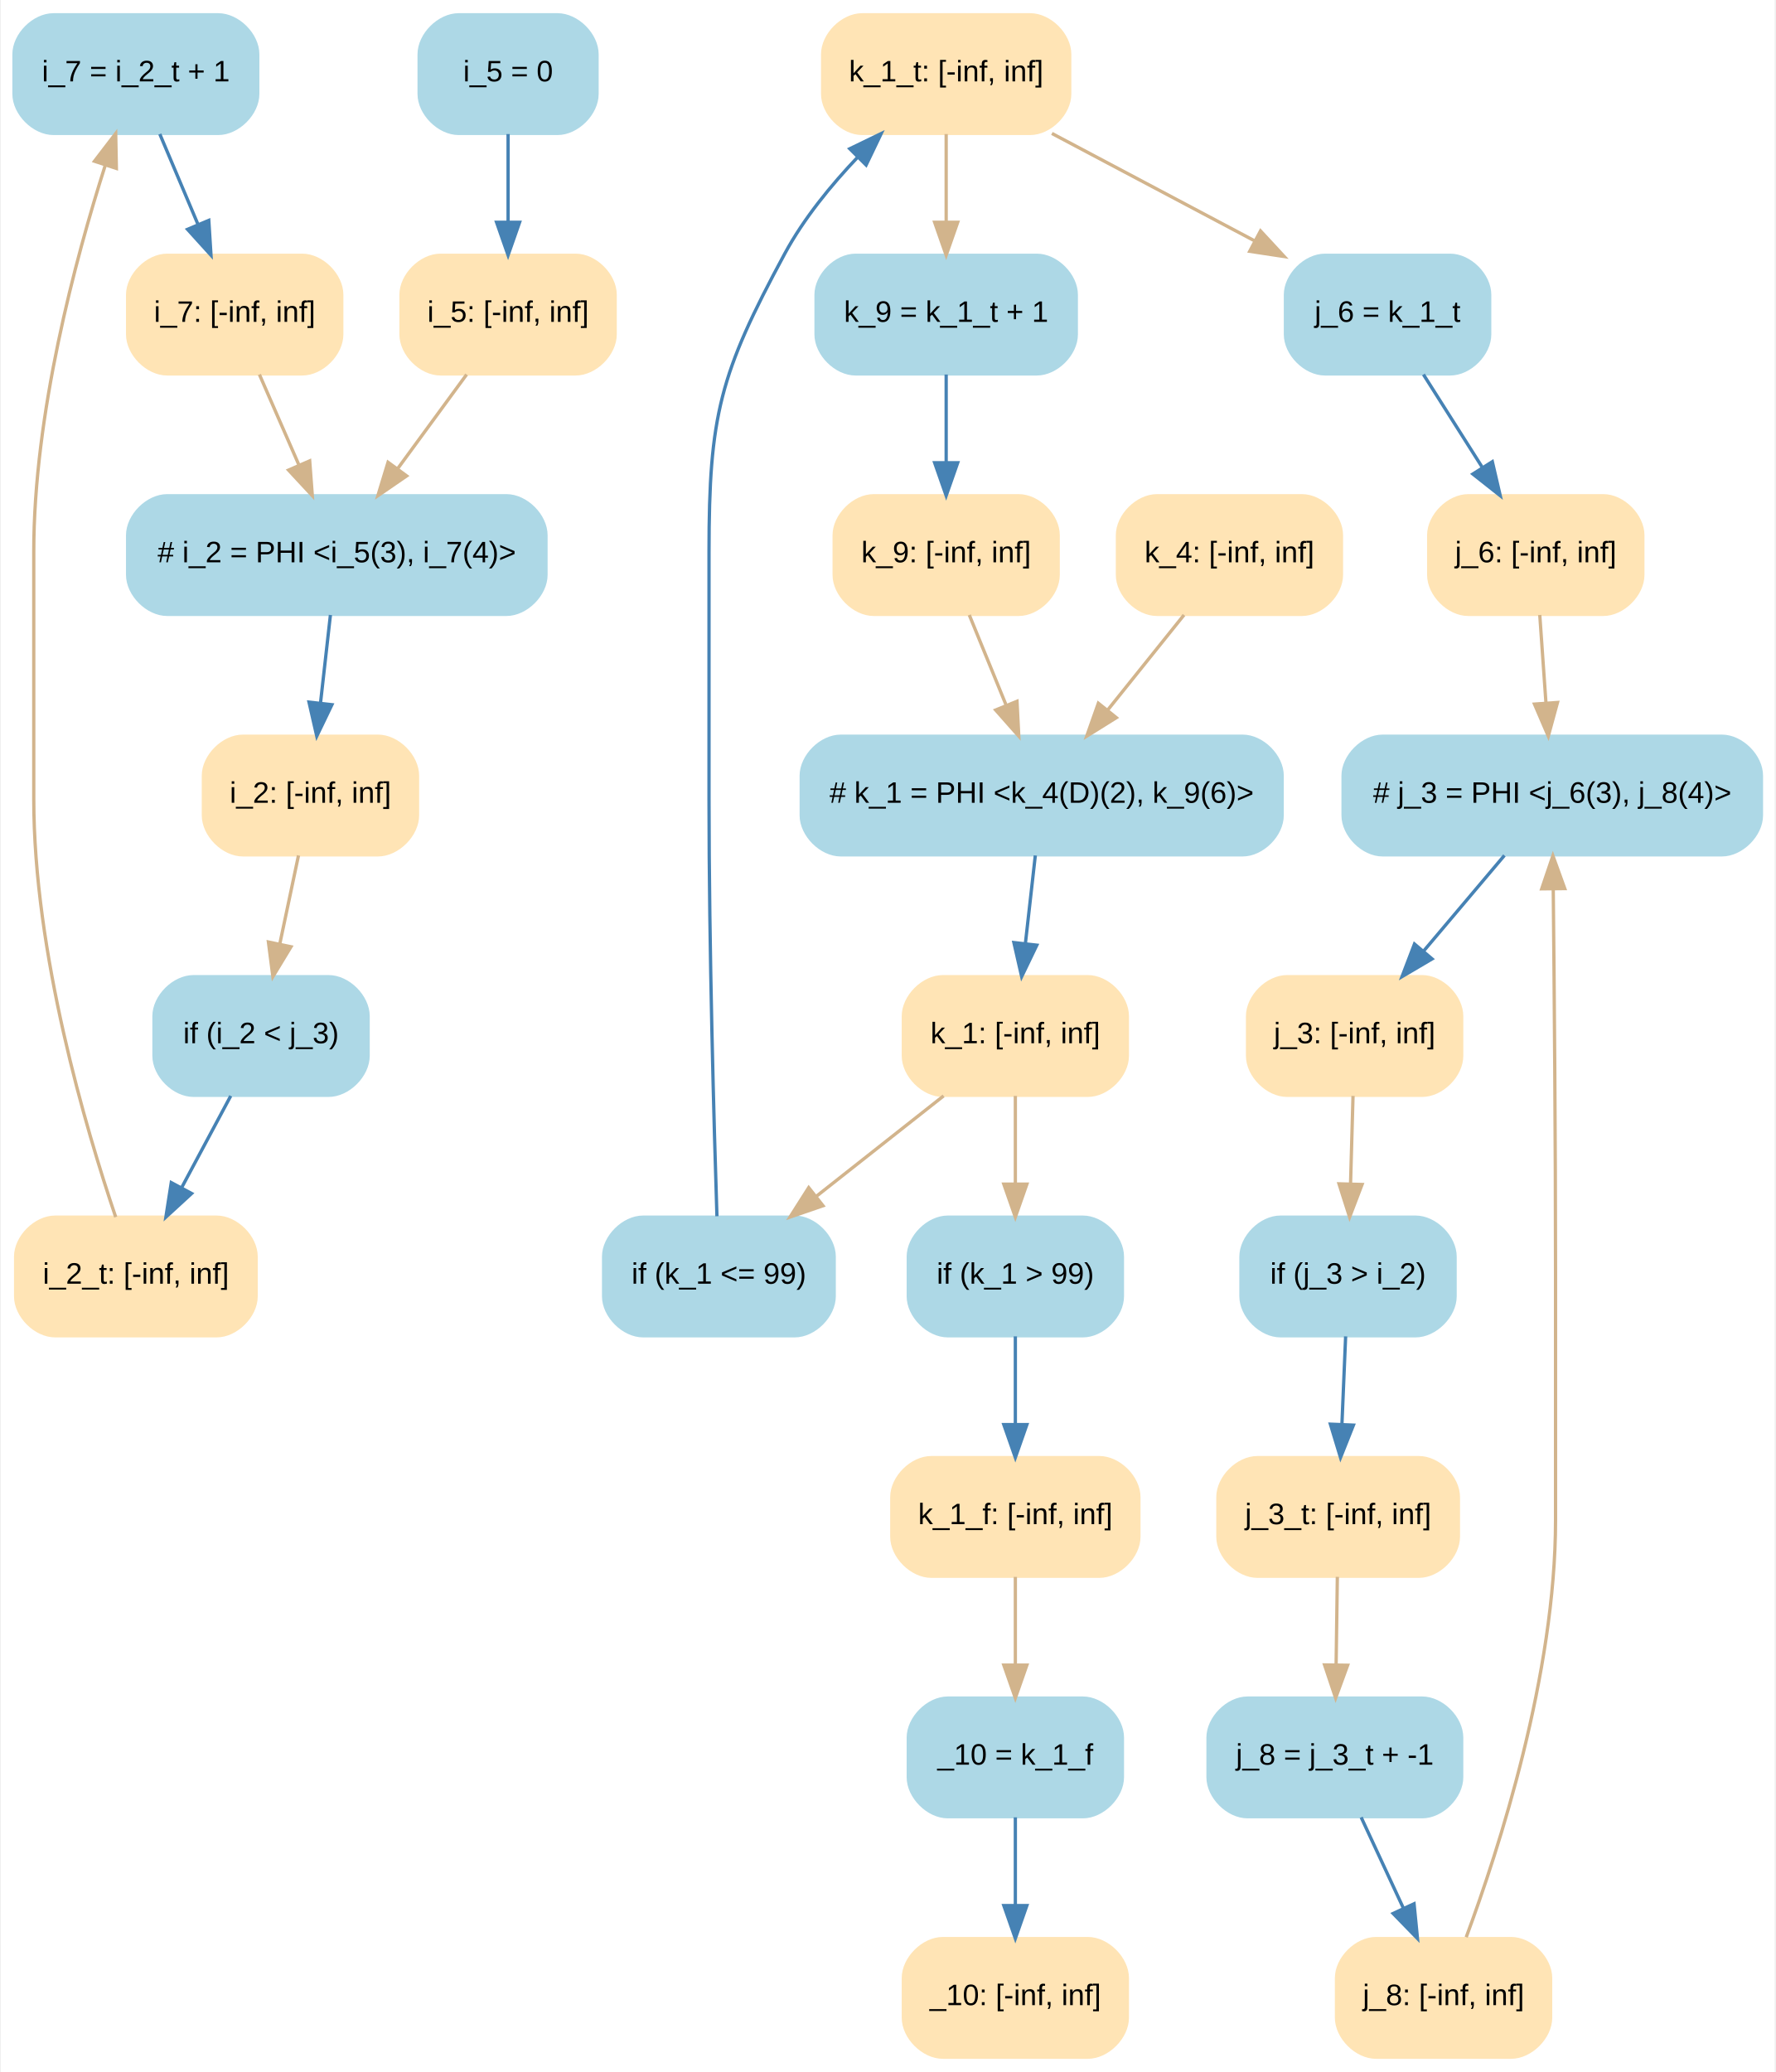
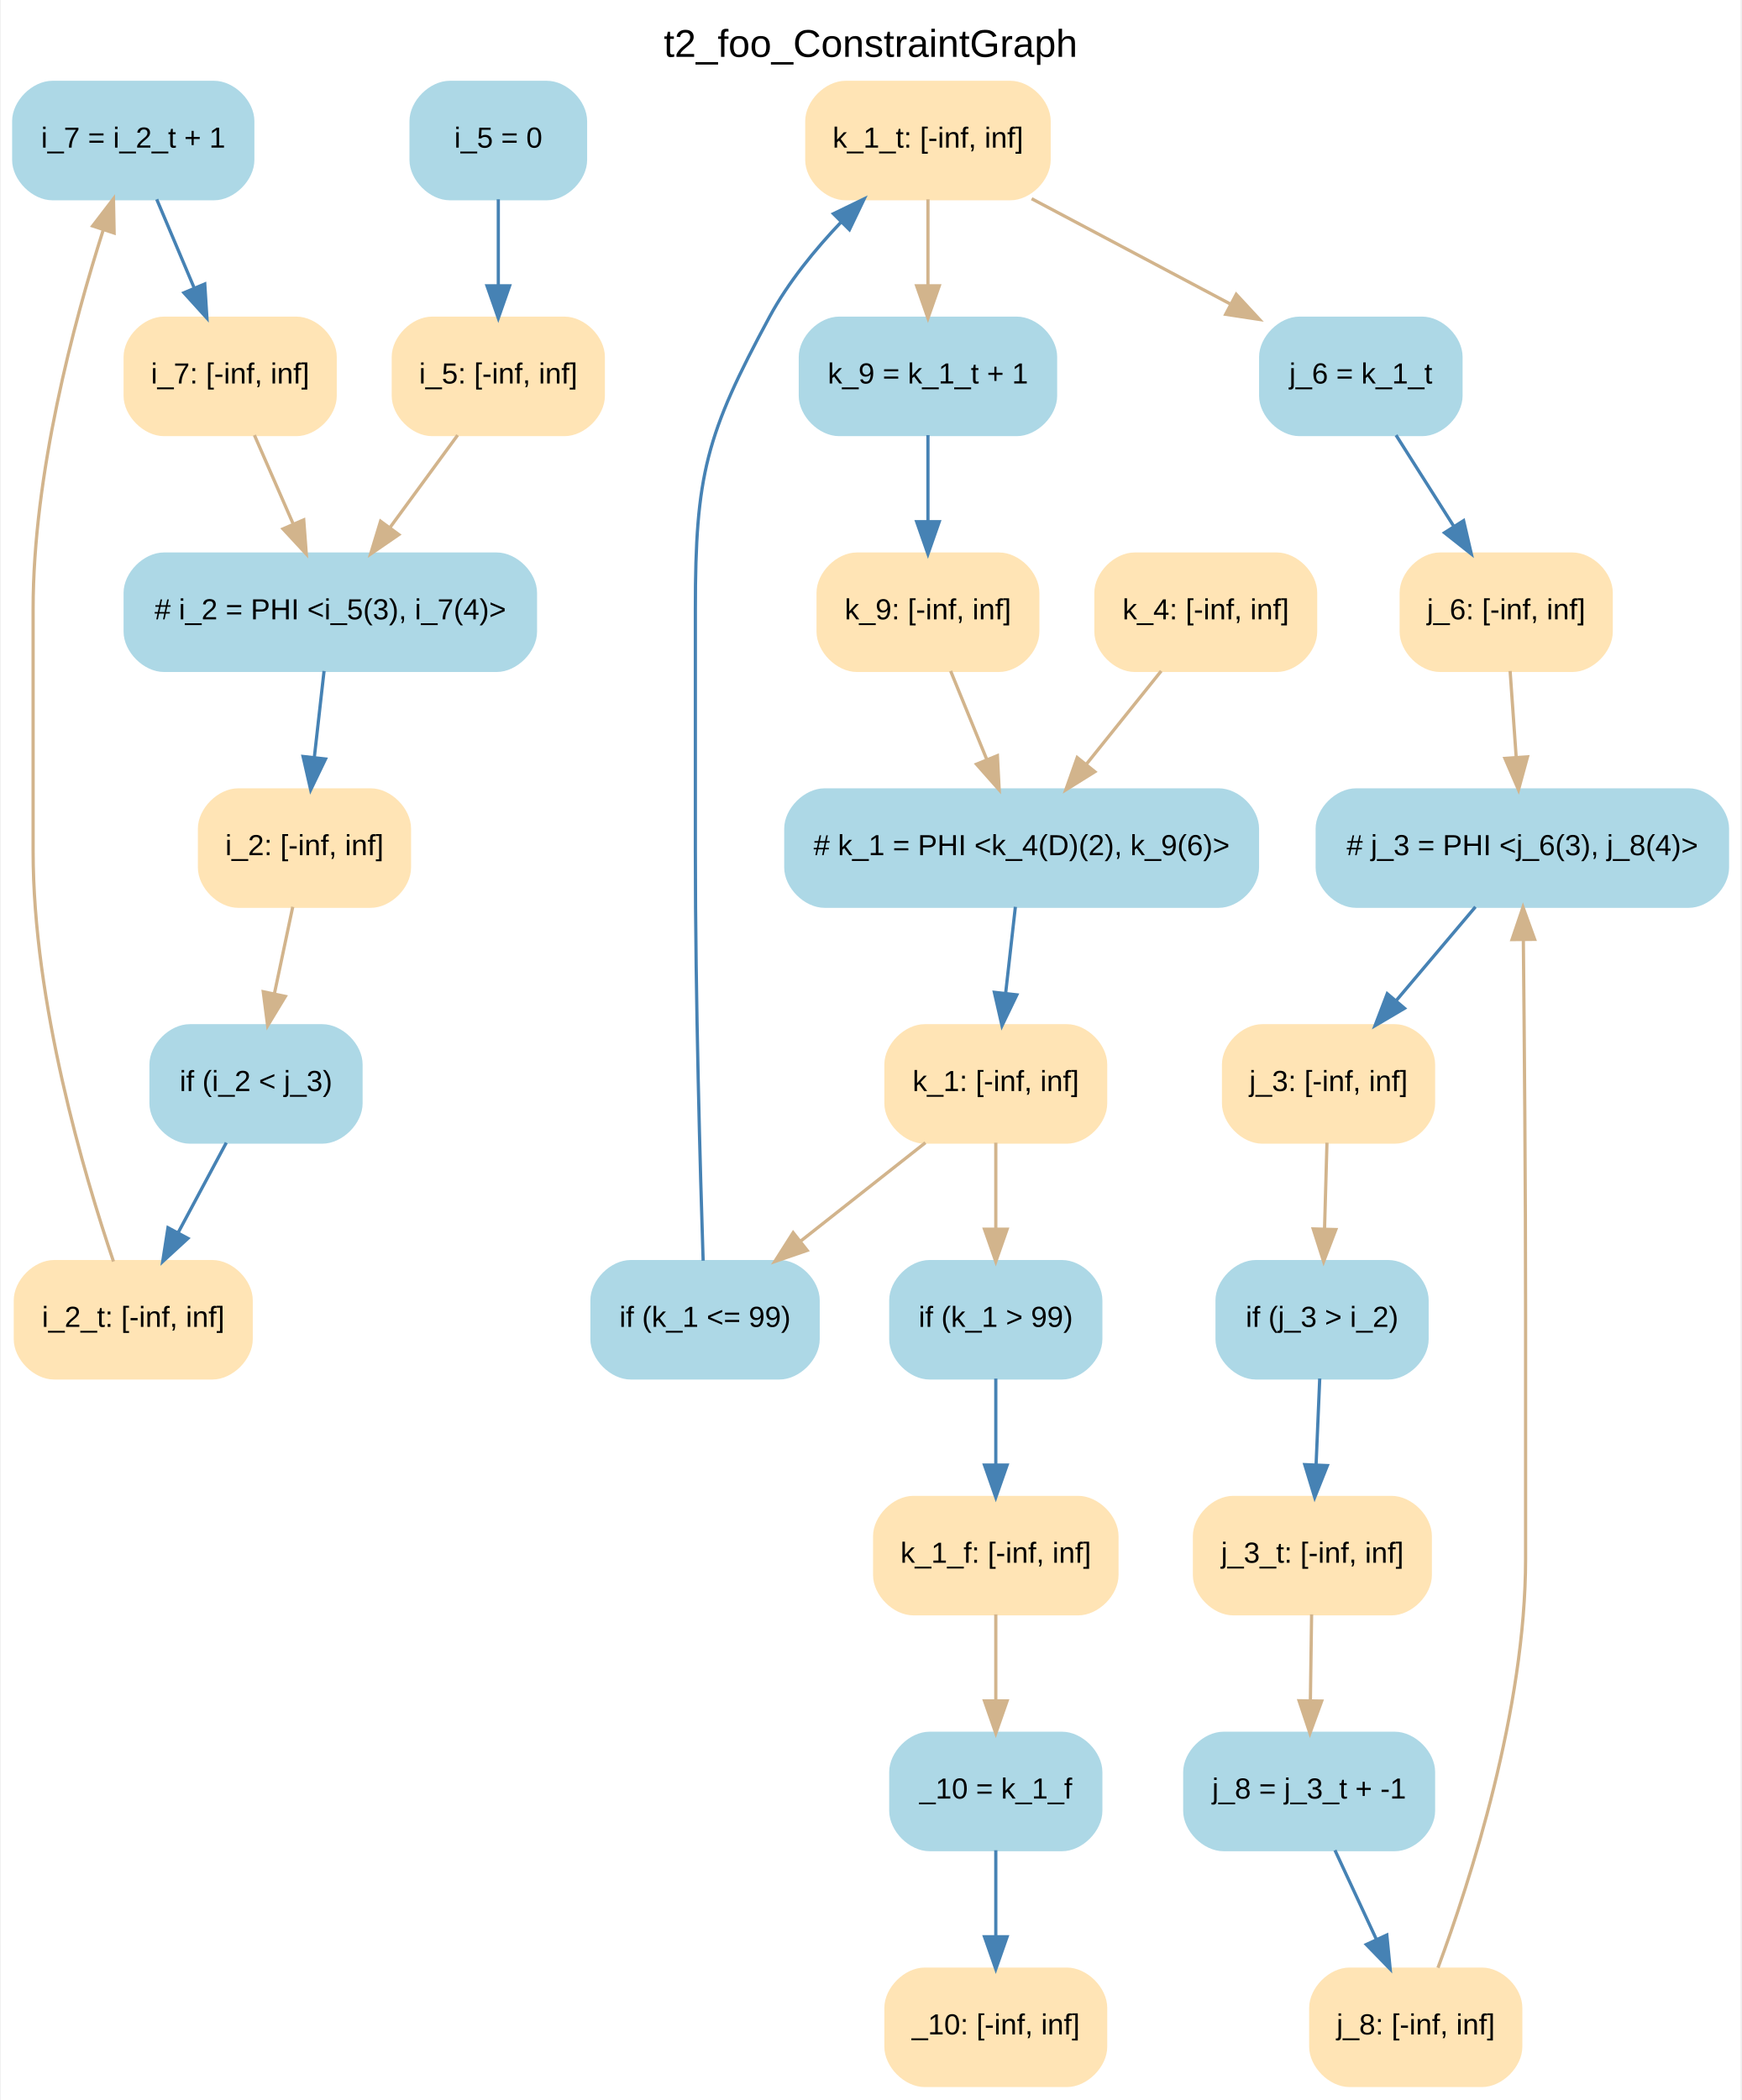
- <svg xmlns="http://www.w3.org/2000/svg" width="539pt" height="629pt" viewBox="0.00 0.00 538.50 629.00">
-   <g id="graph0" class="graph" transform="scale(1 1) rotate(0) translate(4 625)">
-     <polygon fill="white" stroke="none" points="-4,4 -4,-625 534.5,-625 534.5,4 -4,4" />
+ <svg xmlns="http://www.w3.org/2000/svg" width="539pt" height="650pt" viewBox="0.00 0.00 538.50 650.00">
+   <g id="graph0" class="graph" transform="scale(1 1) rotate(0) translate(4 646)">
+     <polygon fill="white" stroke="none" points="-4,4 -4,-646 534.5,-646 534.5,4 -4,4" />
+     <text text-anchor="middle" x="265.25" y="-628.4" font-family="Arial" font-size="12.00">t2_foo_ConstraintGraph</text>
    <g id="node1" class="node">
      <path fill="lightblue" stroke="lightblue" d="M12,-584.5C12,-584.5 62,-584.5 62,-584.5 68,-584.5 74,-590.5 74,-596.5 74,-596.5 74,-608.5 74,-608.5 74,-614.5 68,-620.5 62,-620.5 62,-620.5 12,-620.5 12,-620.5 6,-620.5 0,-614.5 0,-608.5 0,-608.5 0,-596.5 0,-596.5 0,-590.5 6,-584.5 12,-584.5" />
      <text text-anchor="middle" x="37" y="-600.3" font-family="Arial" font-size="9.00">i_7 = i_2_t + 1</text>
    </g>
    <g id="node2" class="node">
      <path fill="moccasin" stroke="moccasin" d="M46.5,-511.5C46.5,-511.5 87.5,-511.5 87.5,-511.5 93.5,-511.5 99.5,-517.5 99.5,-523.5 99.5,-523.5 99.5,-535.5 99.5,-535.5 99.5,-541.5 93.5,-547.5 87.5,-547.5 87.5,-547.5 46.5,-547.5 46.5,-547.5 40.5,-547.5 34.5,-541.5 34.5,-535.5 34.5,-535.5 34.5,-523.5 34.5,-523.5 34.5,-517.5 40.5,-511.5 46.5,-511.5" />
      <text text-anchor="middle" x="67" y="-527.3" font-family="Arial" font-size="9.00">i_7: [-inf, inf]</text>
    </g>
    <g id="edge1" class="edge">
      <path fill="none" stroke="steelblue" d="M44.262,-584.313C47.726,-576.115 51.948,-566.123 55.809,-556.985" />
      <polygon fill="steelblue" stroke="steelblue" points="59.136,-558.103 59.805,-547.529 52.688,-555.378 59.136,-558.103" />
    </g>
    <g id="node19" class="node">
      <path fill="lightblue" stroke="lightblue" d="M46.5,-438.5C46.5,-438.5 149.5,-438.5 149.5,-438.5 155.5,-438.5 161.5,-444.5 161.5,-450.5 161.5,-450.5 161.5,-462.5 161.5,-462.5 161.5,-468.5 155.5,-474.5 149.5,-474.5 149.5,-474.5 46.5,-474.5 46.5,-474.5 40.5,-474.5 34.5,-468.5 34.5,-462.5 34.5,-462.5 34.5,-450.5 34.5,-450.5 34.5,-444.5 40.5,-438.5 46.5,-438.5" />
      <text text-anchor="middle" x="98" y="-454.3" font-family="Arial" font-size="9.00"># i_2 = PHI &lt;i_5(3), i_7(4)&gt;</text>
    </g>
    <g id="edge16" class="edge">
      <path fill="none" stroke="tan" d="M74.504,-511.313C78.084,-503.115 82.446,-493.123 86.436,-483.985" />
      <polygon fill="tan" stroke="tan" points="89.771,-485.094 90.565,-474.529 83.356,-482.293 89.771,-485.094" />
    </g>
    <g id="node3" class="node">
      <path fill="lightblue" stroke="lightblue" d="M415.5,-365.5C415.5,-365.5 518.5,-365.5 518.5,-365.5 524.5,-365.5 530.5,-371.5 530.5,-377.5 530.5,-377.5 530.5,-389.5 530.5,-389.5 530.5,-395.5 524.5,-401.5 518.5,-401.5 518.5,-401.5 415.5,-401.5 415.5,-401.5 409.5,-401.5 403.5,-395.5 403.5,-389.5 403.5,-389.5 403.5,-377.5 403.5,-377.5 403.5,-371.5 409.5,-365.5 415.5,-365.5" />
      <text text-anchor="middle" x="467" y="-381.3" font-family="Arial" font-size="9.00"># j_3 = PHI &lt;j_6(3), j_8(4)&gt;</text>
    </g>
    <g id="node4" class="node">
      <path fill="moccasin" stroke="moccasin" d="M386.5,-292.5C386.5,-292.5 427.5,-292.5 427.5,-292.5 433.5,-292.5 439.5,-298.5 439.5,-304.5 439.5,-304.5 439.5,-316.5 439.5,-316.5 439.5,-322.5 433.5,-328.5 427.5,-328.5 427.5,-328.5 386.5,-328.5 386.5,-328.5 380.5,-328.5 374.5,-322.5 374.5,-316.5 374.5,-316.5 374.5,-304.5 374.5,-304.5 374.5,-298.5 380.5,-292.5 386.5,-292.5" />
      <text text-anchor="middle" x="407" y="-308.3" font-family="Arial" font-size="9.00">j_3: [-inf, inf]</text>
    </g>
    <g id="edge2" class="edge">
      <path fill="none" stroke="steelblue" d="M452.476,-365.313C445.106,-356.592 436.02,-345.84 427.912,-336.246" />
      <polygon fill="steelblue" stroke="steelblue" points="430.518,-333.908 421.391,-328.529 425.172,-338.426 430.518,-333.908" />
    </g>
    <g id="node25" class="node">
      <path fill="lightblue" stroke="lightblue" d="M384.5,-219.5C384.5,-219.5 425.5,-219.5 425.5,-219.5 431.5,-219.5 437.5,-225.5 437.5,-231.5 437.5,-231.5 437.5,-243.5 437.5,-243.5 437.5,-249.5 431.5,-255.5 425.5,-255.5 425.5,-255.5 384.5,-255.5 384.5,-255.5 378.5,-255.5 372.5,-249.5 372.5,-243.5 372.5,-243.5 372.5,-231.5 372.5,-231.5 372.5,-225.5 378.5,-219.5 384.5,-219.5" />
      <text text-anchor="middle" x="405" y="-235.3" font-family="Arial" font-size="9.00">if (j_3 &gt; i_2)</text>
    </g>
    <g id="edge15" class="edge">
      <path fill="none" stroke="tan" d="M406.516,-292.313C406.29,-284.289 406.015,-274.547 405.763,-265.569" />
      <polygon fill="tan" stroke="tan" points="409.26,-265.426 405.48,-255.529 402.263,-265.623 409.26,-265.426" />
    </g>
    <g id="node5" class="node">
      <path fill="lightblue" stroke="lightblue" d="M283.5,-219.5C283.5,-219.5 324.5,-219.5 324.5,-219.5 330.5,-219.5 336.5,-225.5 336.5,-231.5 336.5,-231.5 336.5,-243.5 336.5,-243.5 336.5,-249.5 330.5,-255.5 324.5,-255.5 324.5,-255.5 283.5,-255.5 283.5,-255.5 277.5,-255.5 271.5,-249.5 271.5,-243.5 271.5,-243.5 271.5,-231.5 271.5,-231.5 271.5,-225.5 277.5,-219.5 283.5,-219.5" />
      <text text-anchor="middle" x="304" y="-235.3" font-family="Arial" font-size="9.00">if (k_1 &gt; 99)</text>
    </g>
    <g id="node6" class="node">
      <path fill="moccasin" stroke="moccasin" d="M278.5,-146.5C278.5,-146.5 329.5,-146.5 329.5,-146.5 335.5,-146.5 341.5,-152.5 341.5,-158.5 341.5,-158.5 341.5,-170.5 341.5,-170.5 341.5,-176.5 335.5,-182.5 329.5,-182.5 329.5,-182.5 278.5,-182.5 278.5,-182.5 272.5,-182.5 266.5,-176.5 266.5,-170.5 266.5,-170.5 266.5,-158.5 266.5,-158.5 266.5,-152.5 272.5,-146.5 278.5,-146.5" />
      <text text-anchor="middle" x="304" y="-162.3" font-family="Arial" font-size="9.00">k_1_f: [-inf, inf]</text>
    </g>
    <g id="edge3" class="edge">
      <path fill="none" stroke="steelblue" d="M304,-219.313C304,-211.289 304,-201.547 304,-192.569" />
      <polygon fill="steelblue" stroke="steelblue" points="307.5,-192.529 304,-182.529 300.5,-192.529 307.5,-192.529" />
    </g>
    <g id="node11" class="node">
      <path fill="lightblue" stroke="lightblue" d="M283.5,-73.5C283.5,-73.5 324.5,-73.5 324.5,-73.5 330.5,-73.5 336.5,-79.5 336.5,-85.5 336.5,-85.5 336.5,-97.5 336.5,-97.5 336.5,-103.5 330.5,-109.5 324.5,-109.5 324.5,-109.5 283.5,-109.5 283.5,-109.5 277.5,-109.5 271.5,-103.5 271.5,-97.5 271.5,-97.5 271.5,-85.5 271.5,-85.5 271.5,-79.5 277.5,-73.5 283.5,-73.5" />
      <text text-anchor="middle" x="304" y="-89.3" font-family="Arial" font-size="9.00">_10 = k_1_f</text>
    </g>
    <g id="edge20" class="edge">
      <path fill="none" stroke="tan" d="M304,-146.313C304,-138.289 304,-128.547 304,-119.569" />
      <polygon fill="tan" stroke="tan" points="307.5,-119.529 304,-109.529 300.5,-119.529 307.5,-119.529" />
    </g>
    <g id="node7" class="node">
      <path fill="lightblue" stroke="lightblue" d="M255.5,-511.5C255.5,-511.5 310.5,-511.5 310.5,-511.5 316.5,-511.5 322.5,-517.5 322.5,-523.5 322.5,-523.5 322.5,-535.5 322.5,-535.5 322.5,-541.5 316.5,-547.5 310.5,-547.5 310.5,-547.5 255.5,-547.5 255.5,-547.5 249.5,-547.5 243.5,-541.5 243.5,-535.5 243.5,-535.5 243.5,-523.5 243.5,-523.5 243.5,-517.5 249.5,-511.5 255.5,-511.5" />
      <text text-anchor="middle" x="283" y="-527.3" font-family="Arial" font-size="9.00">k_9 = k_1_t + 1</text>
    </g>
    <g id="node8" class="node">
      <path fill="moccasin" stroke="moccasin" d="M261,-438.5C261,-438.5 305,-438.5 305,-438.5 311,-438.5 317,-444.5 317,-450.5 317,-450.5 317,-462.5 317,-462.5 317,-468.5 311,-474.5 305,-474.5 305,-474.5 261,-474.5 261,-474.5 255,-474.5 249,-468.5 249,-462.5 249,-462.5 249,-450.5 249,-450.5 249,-444.5 255,-438.5 261,-438.5" />
      <text text-anchor="middle" x="283" y="-454.3" font-family="Arial" font-size="9.00">k_9: [-inf, inf]</text>
    </g>
    <g id="edge4" class="edge">
      <path fill="none" stroke="steelblue" d="M283,-511.313C283,-503.289 283,-493.547 283,-484.569" />
      <polygon fill="steelblue" stroke="steelblue" points="286.5,-484.529 283,-474.529 279.5,-484.529 286.5,-484.529" />
    </g>
    <g id="node15" class="node">
      <path fill="lightblue" stroke="lightblue" d="M251,-365.5C251,-365.5 373,-365.5 373,-365.5 379,-365.5 385,-371.5 385,-377.5 385,-377.5 385,-389.5 385,-389.5 385,-395.5 379,-401.5 373,-401.5 373,-401.5 251,-401.5 251,-401.5 245,-401.5 239,-395.5 239,-389.5 239,-389.5 239,-377.5 239,-377.5 239,-371.5 245,-365.5 251,-365.5" />
      <text text-anchor="middle" x="312" y="-381.3" font-family="Arial" font-size="9.00"># k_1 = PHI &lt;k_4(D)(2), k_9(6)&gt;</text>
    </g>
    <g id="edge21" class="edge">
      <path fill="none" stroke="tan" d="M290.02,-438.313C293.368,-430.115 297.45,-420.123 301.182,-410.985" />
      <polygon fill="tan" stroke="tan" points="304.503,-412.11 305.045,-401.529 298.023,-409.463 304.503,-412.11" />
    </g>
    <g id="node9" class="node">
      <path fill="lightblue" stroke="lightblue" d="M398,-511.5C398,-511.5 436,-511.5 436,-511.5 442,-511.5 448,-517.5 448,-523.5 448,-523.5 448,-535.5 448,-535.5 448,-541.5 442,-547.5 436,-547.5 436,-547.5 398,-547.5 398,-547.5 392,-547.5 386,-541.5 386,-535.5 386,-535.5 386,-523.5 386,-523.5 386,-517.5 392,-511.5 398,-511.5" />
      <text text-anchor="middle" x="417" y="-527.3" font-family="Arial" font-size="9.00">j_6 = k_1_t</text>
    </g>
    <g id="node10" class="node">
      <path fill="moccasin" stroke="moccasin" d="M441.5,-438.5C441.5,-438.5 482.5,-438.5 482.5,-438.5 488.5,-438.5 494.5,-444.5 494.5,-450.5 494.5,-450.5 494.5,-462.5 494.5,-462.5 494.5,-468.5 488.5,-474.5 482.5,-474.5 482.5,-474.5 441.5,-474.5 441.5,-474.5 435.5,-474.5 429.5,-468.5 429.5,-462.5 429.5,-462.5 429.5,-450.5 429.5,-450.5 429.5,-444.5 435.5,-438.5 441.5,-438.5" />
      <text text-anchor="middle" x="462" y="-454.3" font-family="Arial" font-size="9.00">j_6: [-inf, inf]</text>
    </g>
    <g id="edge5" class="edge">
      <path fill="none" stroke="steelblue" d="M427.893,-511.313C433.255,-502.853 439.827,-492.484 445.767,-483.112" />
      <polygon fill="steelblue" stroke="steelblue" points="448.81,-484.849 451.207,-474.529 442.897,-481.102 448.81,-484.849" />
    </g>
    <g id="edge23" class="edge">
      <path fill="none" stroke="tan" d="M463.21,-438.313C463.775,-430.289 464.461,-420.547 465.094,-411.569" />
      <polygon fill="tan" stroke="tan" points="468.59,-411.75 465.801,-401.529 461.607,-411.258 468.59,-411.75" />
    </g>
    <g id="node12" class="node">
      <path fill="moccasin" stroke="moccasin" d="M282,-0.5C282,-0.5 326,-0.5 326,-0.5 332,-0.5 338,-6.5 338,-12.5 338,-12.5 338,-24.5 338,-24.5 338,-30.5 332,-36.5 326,-36.5 326,-36.5 282,-36.5 282,-36.5 276,-36.5 270,-30.5 270,-24.5 270,-24.5 270,-12.5 270,-12.5 270,-6.5 276,-0.5 282,-0.5" />
      <text text-anchor="middle" x="304" y="-16.3" font-family="Arial" font-size="9.00">_10: [-inf, inf]</text>
    </g>
    <g id="edge6" class="edge">
      <path fill="none" stroke="steelblue" d="M304,-73.313C304,-65.29 304,-55.547 304,-46.569" />
      <polygon fill="steelblue" stroke="steelblue" points="307.5,-46.529 304,-36.529 300.5,-46.529 307.5,-46.529" />
    </g>
    <g id="node13" class="node">
      <path fill="lightblue" stroke="lightblue" d="M374.5,-73.5C374.5,-73.5 427.5,-73.5 427.5,-73.5 433.5,-73.5 439.5,-79.5 439.5,-85.5 439.5,-85.5 439.5,-97.5 439.5,-97.5 439.5,-103.5 433.5,-109.5 427.5,-109.5 427.5,-109.5 374.5,-109.5 374.5,-109.5 368.5,-109.5 362.5,-103.5 362.5,-97.5 362.5,-97.5 362.5,-85.5 362.5,-85.5 362.5,-79.5 368.5,-73.5 374.5,-73.5" />
      <text text-anchor="middle" x="401" y="-89.3" font-family="Arial" font-size="9.00">j_8 = j_3_t + -1</text>
    </g>
    <g id="node14" class="node">
      <path fill="moccasin" stroke="moccasin" d="M413.5,-0.5C413.5,-0.5 454.5,-0.5 454.5,-0.5 460.5,-0.5 466.5,-6.5 466.5,-12.5 466.5,-12.5 466.5,-24.5 466.5,-24.5 466.5,-30.5 460.5,-36.5 454.5,-36.5 454.5,-36.5 413.5,-36.5 413.5,-36.5 407.5,-36.5 401.5,-30.5 401.5,-24.5 401.5,-24.5 401.5,-12.5 401.5,-12.5 401.5,-6.5 407.5,-0.5 413.5,-0.5" />
      <text text-anchor="middle" x="434" y="-16.3" font-family="Arial" font-size="9.00">j_8: [-inf, inf]</text>
    </g>
    <g id="edge7" class="edge">
      <path fill="none" stroke="steelblue" d="M408.988,-73.313C412.839,-65.028 417.542,-54.91 421.826,-45.693" />
      <polygon fill="steelblue" stroke="steelblue" points="425.044,-47.072 426.085,-36.529 418.696,-44.122 425.044,-47.072" />
    </g>
    <g id="edge27" class="edge">
      <path fill="none" stroke="tan" d="M440.88,-36.921C450.815,-63.69 468,-116.749 468,-163.5 468,-238.5 468,-238.5 468,-238.5 468,-279.068 467.598,-326.064 467.304,-355.039" />
      <polygon fill="tan" stroke="tan" points="463.802,-355.175 467.198,-365.211 470.802,-355.248 463.802,-355.175" />
    </g>
    <g id="node16" class="node">
      <path fill="moccasin" stroke="moccasin" d="M282,-292.5C282,-292.5 326,-292.5 326,-292.5 332,-292.5 338,-298.5 338,-304.5 338,-304.5 338,-316.5 338,-316.5 338,-322.5 332,-328.5 326,-328.5 326,-328.5 282,-328.5 282,-328.5 276,-328.5 270,-322.5 270,-316.5 270,-316.5 270,-304.5 270,-304.5 270,-298.5 276,-292.5 282,-292.5" />
      <text text-anchor="middle" x="304" y="-308.3" font-family="Arial" font-size="9.00">k_1: [-inf, inf]</text>
    </g>
    <g id="edge8" class="edge">
      <path fill="none" stroke="steelblue" d="M310.063,-365.313C309.159,-357.289 308.062,-347.547 307.05,-338.569" />
      <polygon fill="steelblue" stroke="steelblue" points="310.516,-338.074 305.919,-328.529 303.561,-338.858 310.516,-338.074" />
    </g>
    <g id="edge18" class="edge">
      <path fill="none" stroke="tan" d="M304,-292.313C304,-284.289 304,-274.547 304,-265.569" />
      <polygon fill="tan" stroke="tan" points="307.5,-265.529 304,-255.529 300.5,-265.529 307.5,-265.529" />
    </g>
    <g id="node17" class="node">
      <path fill="lightblue" stroke="lightblue" d="M191,-219.5C191,-219.5 237,-219.5 237,-219.5 243,-219.5 249,-225.5 249,-231.5 249,-231.5 249,-243.5 249,-243.5 249,-249.5 243,-255.5 237,-255.5 237,-255.5 191,-255.5 191,-255.5 185,-255.5 179,-249.5 179,-243.5 179,-243.5 179,-231.5 179,-231.5 179,-225.5 185,-219.5 191,-219.5" />
      <text text-anchor="middle" x="214" y="-235.3" font-family="Arial" font-size="9.00">if (k_1 &lt;= 99)</text>
    </g>
    <g id="edge17" class="edge">
      <path fill="none" stroke="tan" d="M282.214,-292.313C270.606,-283.156 256.161,-271.76 243.555,-261.816" />
      <polygon fill="tan" stroke="tan" points="245.605,-258.975 235.586,-255.529 241.269,-264.47 245.605,-258.975" />
    </g>
    <g id="node18" class="node">
      <path fill="moccasin" stroke="moccasin" d="M257.5,-584.5C257.5,-584.5 308.5,-584.5 308.5,-584.5 314.5,-584.5 320.5,-590.5 320.5,-596.5 320.5,-596.5 320.5,-608.5 320.5,-608.5 320.5,-614.5 314.5,-620.5 308.5,-620.5 308.5,-620.5 257.5,-620.5 257.5,-620.5 251.5,-620.5 245.5,-614.5 245.5,-608.5 245.5,-608.5 245.5,-596.5 245.5,-596.5 245.5,-590.5 251.5,-584.5 257.5,-584.5" />
      <text text-anchor="middle" x="283" y="-600.3" font-family="Arial" font-size="9.00">k_1_t: [-inf, inf]</text>
    </g>
    <g id="edge9" class="edge">
      <path fill="none" stroke="steelblue" d="M213.407,-255.787C212.533,-282.818 211,-336.74 211,-382.5 211,-457.5 211,-457.5 211,-457.5 211,-499.001 214.279,-511.484 234,-548 239.74,-558.628 248.057,-568.802 256.213,-577.37" />
      <polygon fill="steelblue" stroke="steelblue" points="253.735,-579.841 263.272,-584.457 258.695,-574.902 253.735,-579.841" />
    </g>
    <g id="edge25" class="edge">
      <path fill="none" stroke="tan" d="M283,-584.313C283,-576.289 283,-566.547 283,-557.569" />
      <polygon fill="tan" stroke="tan" points="286.5,-557.529 283,-547.529 279.5,-557.529 286.5,-557.529" />
    </g>
    <g id="edge26" class="edge">
      <path fill="none" stroke="tan" d="M315.096,-584.494C333.545,-574.719 356.891,-562.349 376.582,-551.916" />
      <polygon fill="tan" stroke="tan" points="378.43,-554.897 385.628,-547.123 375.153,-548.712 378.43,-554.897" />
    </g>
    <g id="node20" class="node">
      <path fill="moccasin" stroke="moccasin" d="M69.5,-365.5C69.5,-365.5 110.5,-365.5 110.5,-365.5 116.5,-365.5 122.5,-371.5 122.5,-377.5 122.5,-377.5 122.5,-389.5 122.5,-389.5 122.5,-395.5 116.5,-401.5 110.5,-401.5 110.5,-401.5 69.5,-401.5 69.5,-401.5 63.5,-401.5 57.5,-395.5 57.5,-389.5 57.5,-389.5 57.5,-377.5 57.5,-377.5 57.5,-371.5 63.5,-365.5 69.5,-365.5" />
      <text text-anchor="middle" x="90" y="-381.3" font-family="Arial" font-size="9.00">i_2: [-inf, inf]</text>
    </g>
    <g id="edge10" class="edge">
      <path fill="none" stroke="steelblue" d="M96.063,-438.313C95.159,-430.289 94.062,-420.547 93.05,-411.569" />
      <polygon fill="steelblue" stroke="steelblue" points="96.516,-411.074 91.919,-401.529 89.561,-411.858 96.516,-411.074" />
    </g>
    <g id="node21" class="node">
      <path fill="lightblue" stroke="lightblue" d="M54.5,-292.5C54.5,-292.5 95.5,-292.5 95.5,-292.5 101.5,-292.5 107.5,-298.5 107.5,-304.5 107.5,-304.5 107.5,-316.5 107.5,-316.5 107.5,-322.5 101.5,-328.5 95.5,-328.5 95.5,-328.5 54.5,-328.5 54.5,-328.5 48.5,-328.5 42.5,-322.5 42.5,-316.5 42.5,-316.5 42.5,-304.5 42.5,-304.5 42.5,-298.5 48.5,-292.5 54.5,-292.5" />
      <text text-anchor="middle" x="75" y="-308.3" font-family="Arial" font-size="9.00">if (i_2 &lt; j_3)</text>
    </g>
    <g id="edge24" class="edge">
      <path fill="none" stroke="tan" d="M86.369,-365.313C84.674,-357.289 82.616,-347.547 80.719,-338.569" />
      <polygon fill="tan" stroke="tan" points="84.089,-337.589 78.598,-328.529 77.24,-339.036 84.089,-337.589" />
    </g>
    <g id="node22" class="node">
      <path fill="moccasin" stroke="moccasin" d="M12.5,-219.5C12.5,-219.5 61.5,-219.5 61.5,-219.5 67.5,-219.5 73.5,-225.5 73.5,-231.5 73.5,-231.5 73.5,-243.5 73.5,-243.5 73.5,-249.5 67.5,-255.5 61.5,-255.5 61.5,-255.5 12.5,-255.5 12.5,-255.5 6.5,-255.5 0.5,-249.5 0.5,-243.5 0.5,-243.5 0.5,-231.5 0.5,-231.5 0.5,-225.5 6.5,-219.5 12.5,-219.5" />
      <text text-anchor="middle" x="37" y="-235.3" font-family="Arial" font-size="9.00">i_2_t: [-inf, inf]</text>
    </g>
    <g id="edge11" class="edge">
      <path fill="none" stroke="steelblue" d="M65.801,-292.313C61.32,-283.941 55.838,-273.697 50.863,-264.403" />
      <polygon fill="steelblue" stroke="steelblue" points="53.919,-262.694 46.114,-255.529 47.747,-265.997 53.919,-262.694" />
    </g>
    <g id="edge19" class="edge">
      <path fill="none" stroke="tan" d="M30.875,-255.534C21.841,-282.226 6,-335.702 6,-382.5 6,-457.5 6,-457.5 6,-457.5 6,-499.18 18.565,-546.156 27.696,-574.79" />
      <polygon fill="tan" stroke="tan" points="24.429,-576.058 30.875,-584.466 31.079,-573.873 24.429,-576.058" />
    </g>
    <g id="node23" class="node">
      <path fill="lightblue" stroke="lightblue" d="M135,-584.5C135,-584.5 165,-584.5 165,-584.5 171,-584.5 177,-590.5 177,-596.5 177,-596.5 177,-608.5 177,-608.5 177,-614.5 171,-620.5 165,-620.5 165,-620.5 135,-620.5 135,-620.5 129,-620.5 123,-614.5 123,-608.5 123,-608.5 123,-596.5 123,-596.5 123,-590.5 129,-584.5 135,-584.5" />
      <text text-anchor="middle" x="150" y="-600.3" font-family="Arial" font-size="9.00">i_5 = 0</text>
    </g>
    <g id="node24" class="node">
      <path fill="moccasin" stroke="moccasin" d="M129.5,-511.5C129.5,-511.5 170.5,-511.5 170.5,-511.5 176.5,-511.5 182.5,-517.5 182.5,-523.5 182.5,-523.5 182.5,-535.5 182.5,-535.5 182.5,-541.5 176.5,-547.5 170.5,-547.5 170.5,-547.5 129.5,-547.5 129.5,-547.5 123.5,-547.5 117.5,-541.5 117.5,-535.5 117.5,-535.5 117.5,-523.5 117.5,-523.5 117.5,-517.5 123.5,-511.5 129.5,-511.5" />
      <text text-anchor="middle" x="150" y="-527.3" font-family="Arial" font-size="9.00">i_5: [-inf, inf]</text>
    </g>
    <g id="edge12" class="edge">
      <path fill="none" stroke="steelblue" d="M150,-584.313C150,-576.289 150,-566.547 150,-557.569" />
      <polygon fill="steelblue" stroke="steelblue" points="153.5,-557.529 150,-547.529 146.5,-557.529 153.5,-557.529" />
    </g>
    <g id="edge22" class="edge">
      <path fill="none" stroke="tan" d="M137.412,-511.313C131.153,-502.766 123.465,-492.269 116.546,-482.823" />
      <polygon fill="tan" stroke="tan" points="119.204,-480.528 110.472,-474.529 113.557,-484.665 119.204,-480.528" />
    </g>
    <g id="node26" class="node">
      <path fill="moccasin" stroke="moccasin" d="M377.5,-146.5C377.5,-146.5 426.5,-146.5 426.5,-146.5 432.5,-146.5 438.5,-152.5 438.5,-158.5 438.5,-158.5 438.5,-170.5 438.5,-170.5 438.5,-176.5 432.5,-182.5 426.5,-182.5 426.5,-182.5 377.5,-182.5 377.5,-182.5 371.5,-182.5 365.5,-176.5 365.5,-170.5 365.5,-170.5 365.5,-158.5 365.5,-158.5 365.5,-152.5 371.5,-146.5 377.5,-146.5" />
      <text text-anchor="middle" x="402" y="-162.3" font-family="Arial" font-size="9.00">j_3_t: [-inf, inf]</text>
    </g>
    <g id="edge13" class="edge">
      <path fill="none" stroke="steelblue" d="M404.274,-219.313C403.935,-211.289 403.523,-201.547 403.144,-192.569" />
      <polygon fill="steelblue" stroke="steelblue" points="406.639,-192.372 402.72,-182.529 399.645,-192.668 406.639,-192.372" />
    </g>
    <g id="edge14" class="edge">
      <path fill="none" stroke="tan" d="M401.758,-146.313C401.645,-138.289 401.508,-128.547 401.381,-119.569" />
      <polygon fill="tan" stroke="tan" points="404.88,-119.479 401.24,-109.529 397.881,-119.577 404.88,-119.479" />
    </g>
    <g id="node27" class="node">
      <path fill="moccasin" stroke="moccasin" d="M347,-438.5C347,-438.5 391,-438.5 391,-438.5 397,-438.5 403,-444.5 403,-450.5 403,-450.5 403,-462.5 403,-462.5 403,-468.5 397,-474.5 391,-474.5 391,-474.5 347,-474.5 347,-474.5 341,-474.5 335,-468.5 335,-462.5 335,-462.5 335,-450.5 335,-450.5 335,-444.5 341,-438.5 347,-438.5" />
      <text text-anchor="middle" x="369" y="-454.3" font-family="Arial" font-size="9.00">k_4: [-inf, inf]</text>
    </g>
    <g id="edge28" class="edge">
      <path fill="none" stroke="tan" d="M355.202,-438.313C348.27,-429.679 339.741,-419.055 332.098,-409.534" />
      <polygon fill="tan" stroke="tan" points="334.661,-407.136 325.671,-401.529 329.202,-411.518 334.661,-407.136" />
    </g>
  </g>
</svg>
